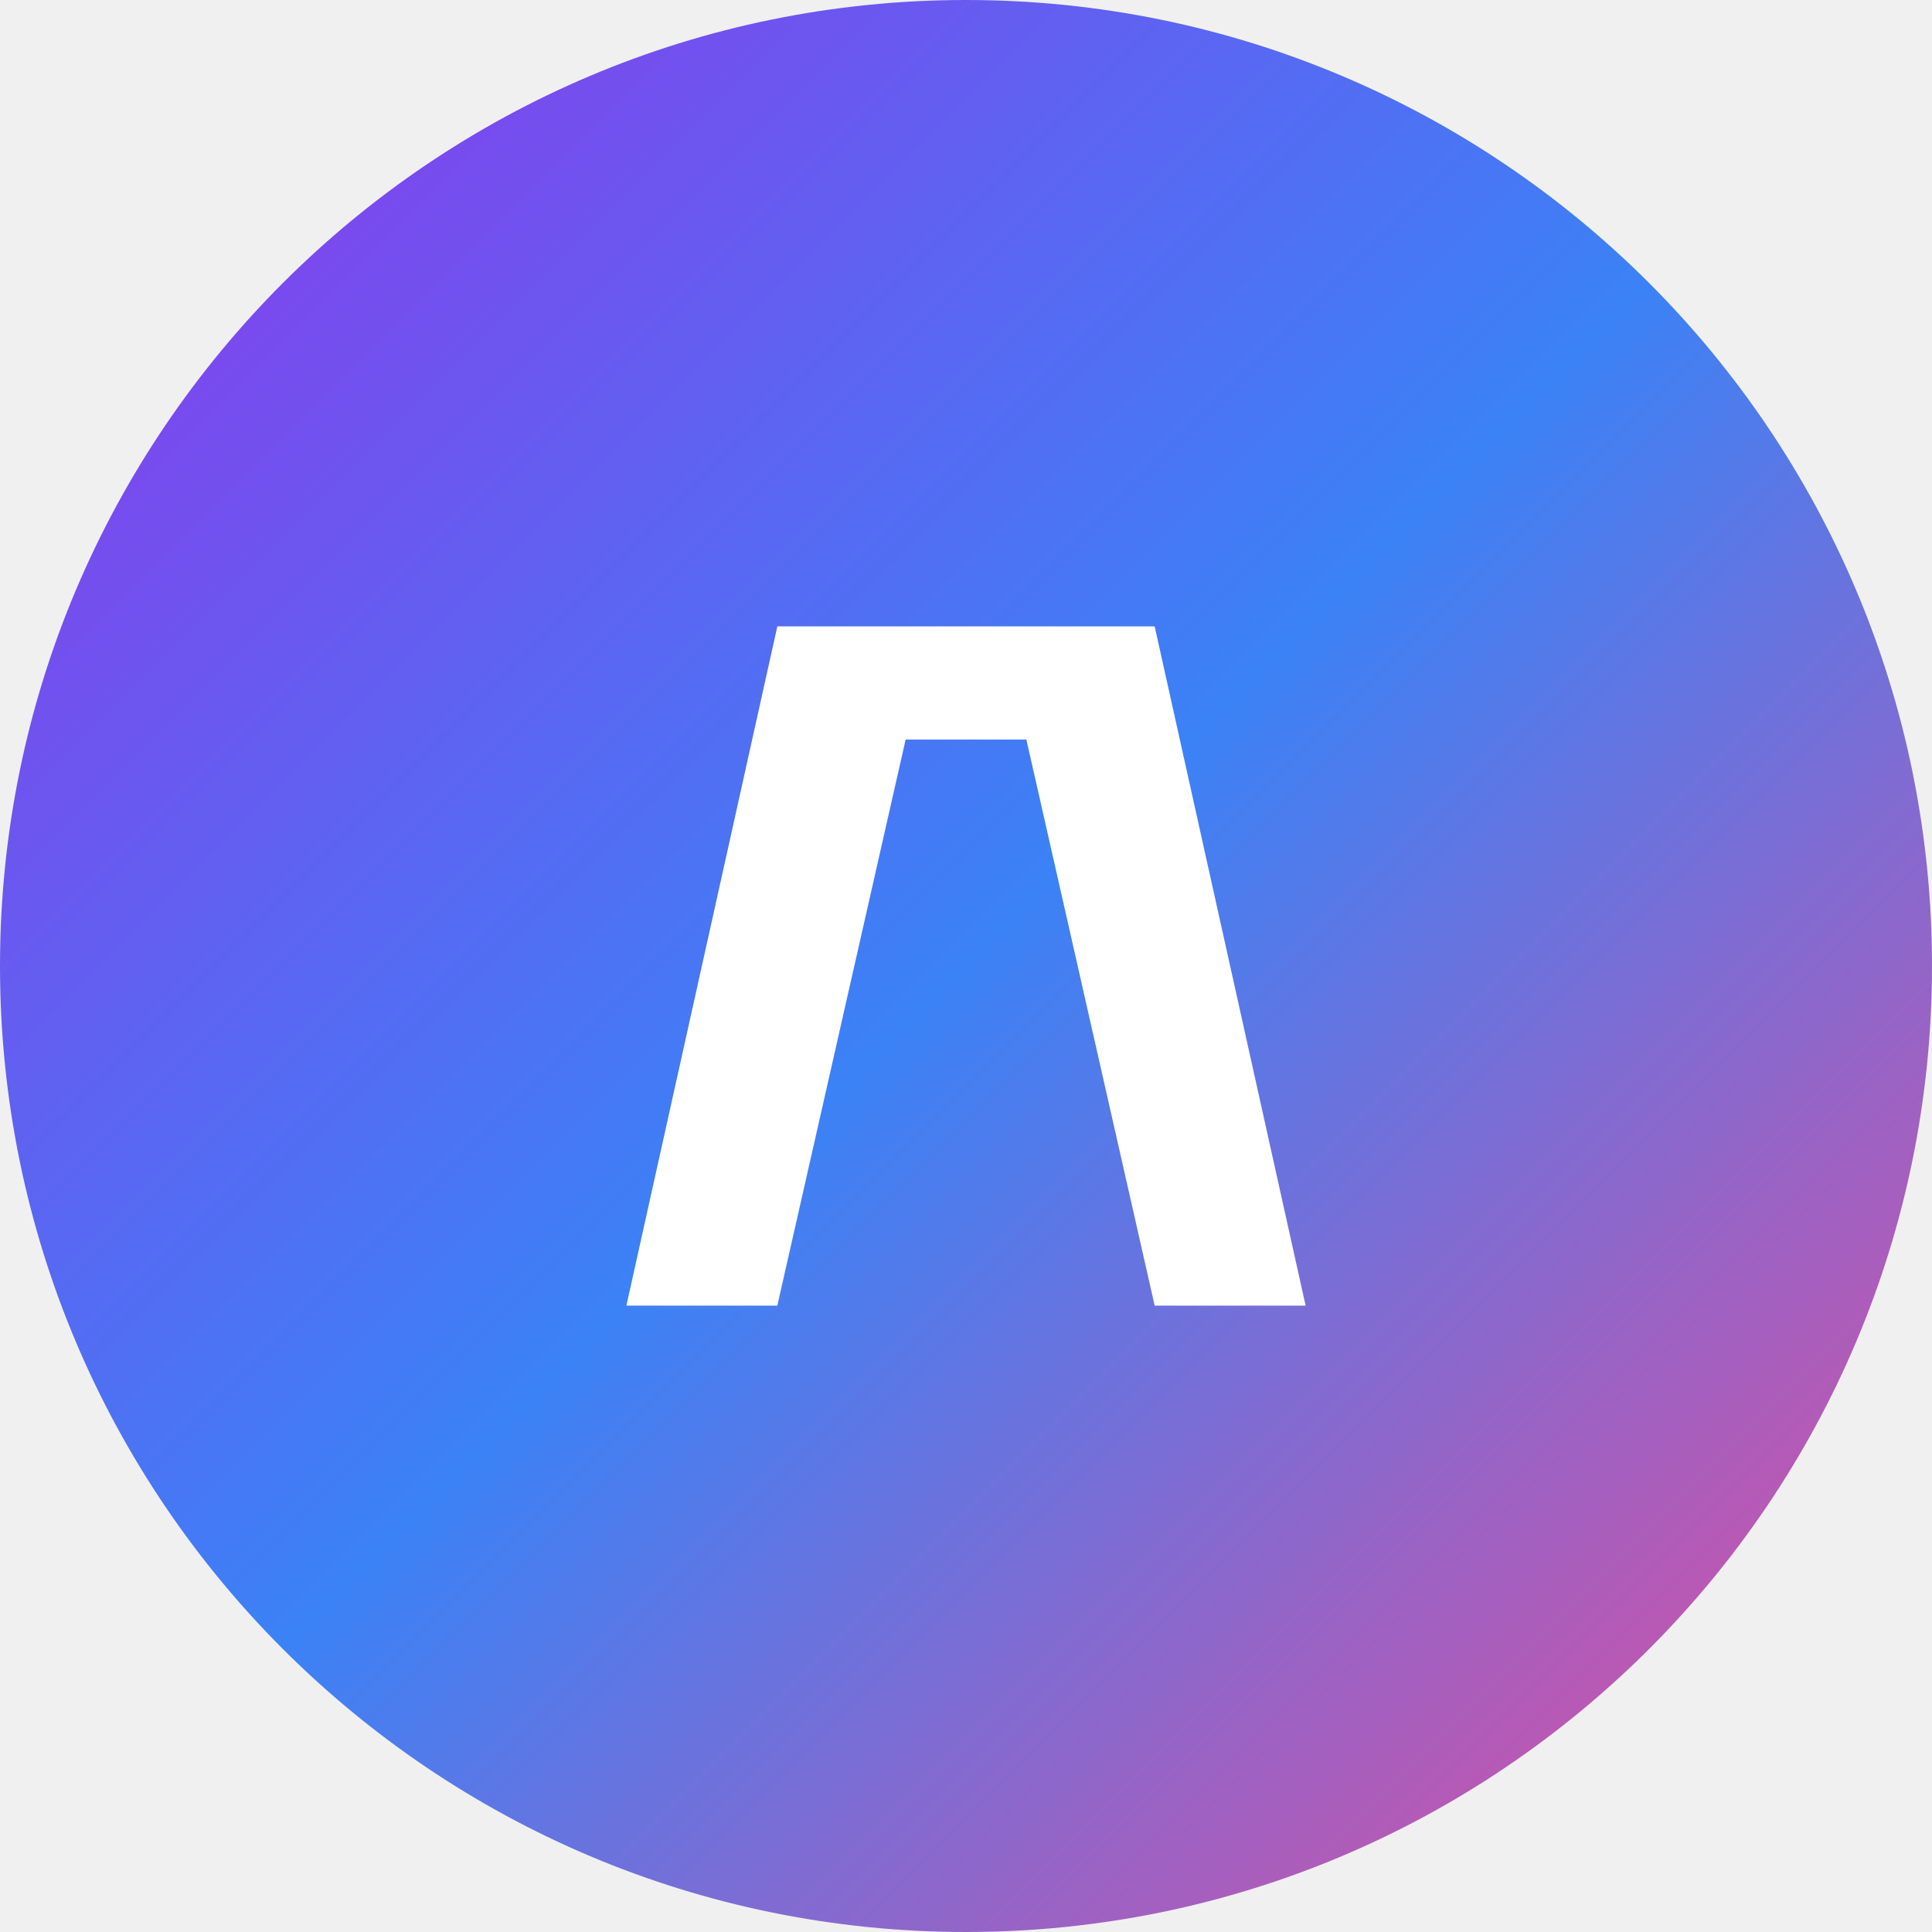
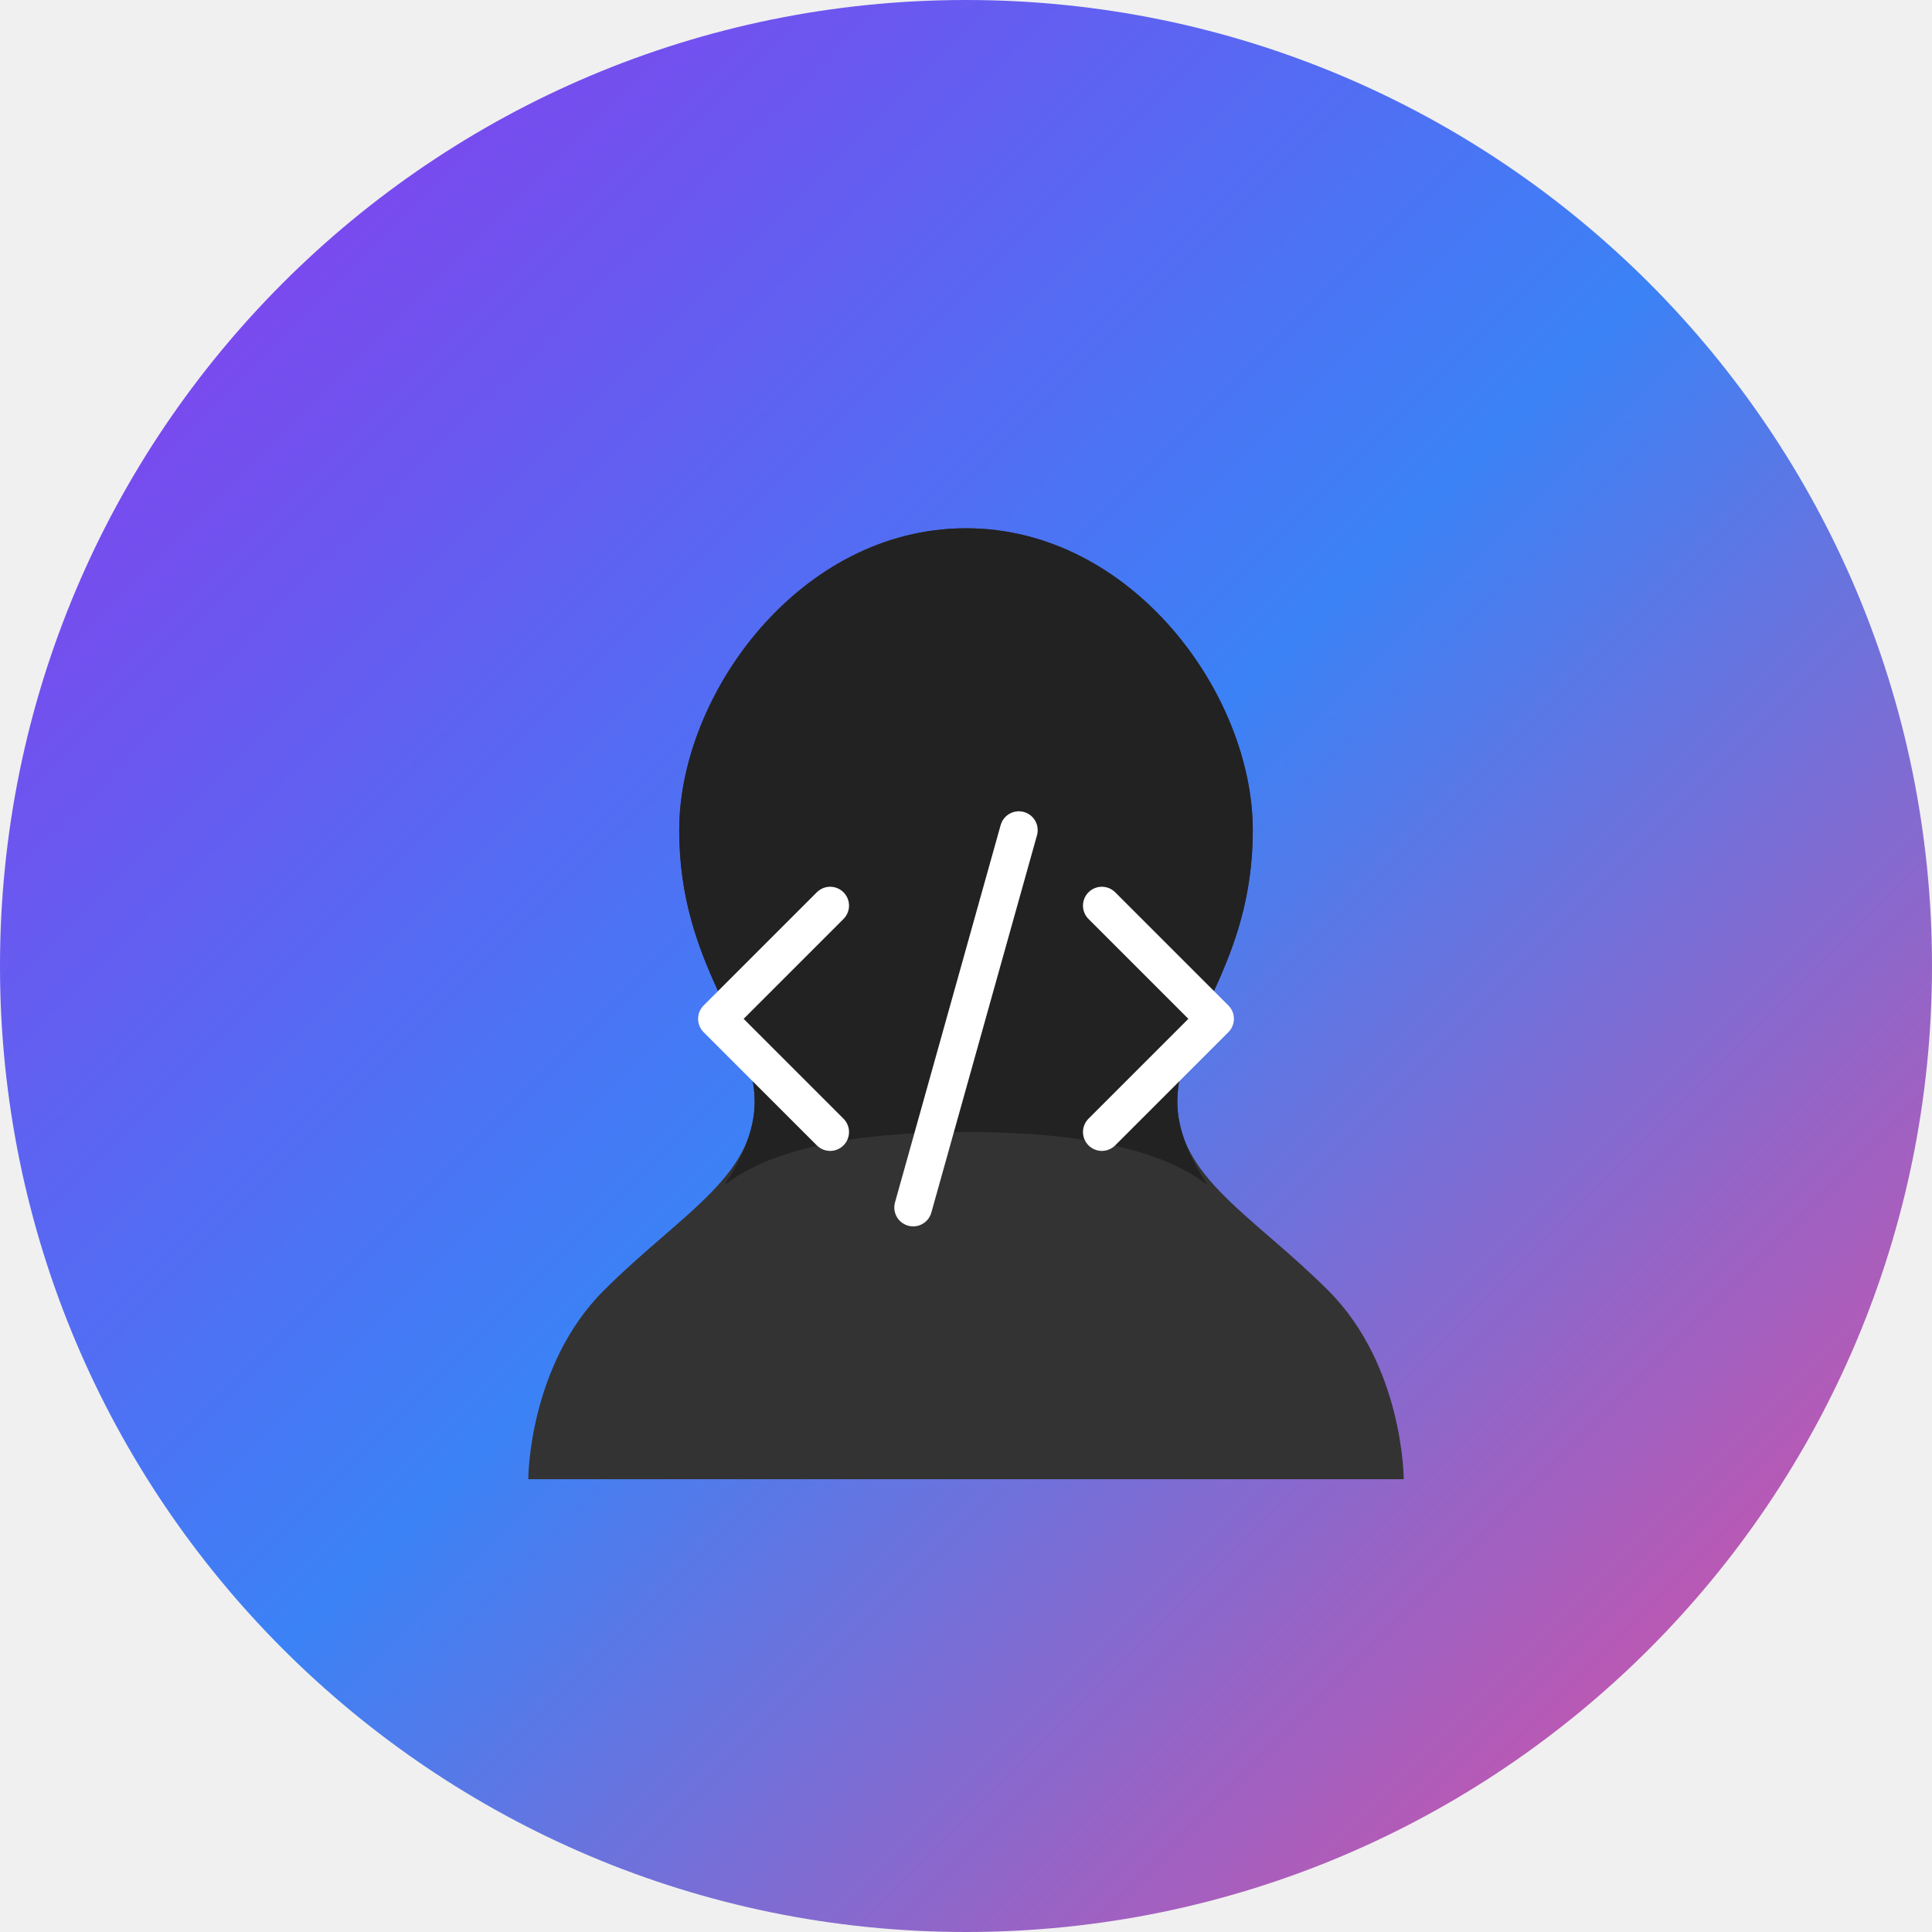
<svg xmlns="http://www.w3.org/2000/svg" width="256" height="256" viewBox="0 0 256 256" fill="none">
  <circle cx="128" cy="128" r="128" fill="url(#paint0_linear)" />
-   <path d="M153 83L173 173H153L136 98H120L103 173H83L103 83H153Z" fill="white" />
+   <g>
+     <path d="M128 70C106 70 90 92 90 110C90 128 100 136 100 146C100 156 90 161 80 171C70 181 70 196 70 196H186C186 196 186 181 176 171C166 161 156 156 156 146C156 136 166 128 166 110C166 92 150 70 128 70Z" fill="#333333" />
+     <path d="M128 70C106 70 90 92 90 110C90 128 100 136 100 146C100 150 98 154 96 157C100 154 108 150 128 150C148 150 156 154 160 157C158 154 156 150 156 146C156 136 166 128 166 110C166 92 150 70 128 70Z" fill="#222222" />
+     <path d="M110 120L95 135L110 150" stroke="white" stroke-width="5" stroke-linecap="round" stroke-linejoin="round" />
+     <path d="M146 120L161 135L146 150" stroke="white" stroke-width="5" stroke-linecap="round" stroke-linejoin="round" />
+     <path d="M135 110L121 160" stroke="white" stroke-width="5" stroke-linecap="round" stroke-linejoin="round" />
+   </g>
  <defs>
    <linearGradient id="paint0_linear" x1="0" y1="0" x2="256" y2="256" gradientUnits="userSpaceOnUse">
      <stop offset="0" stop-color="#9333EA" />
      <stop offset="0.5" stop-color="#3B82F6" />
      <stop offset="1" stop-color="#EC4899" />
    </linearGradient>
  </defs>
</svg>
